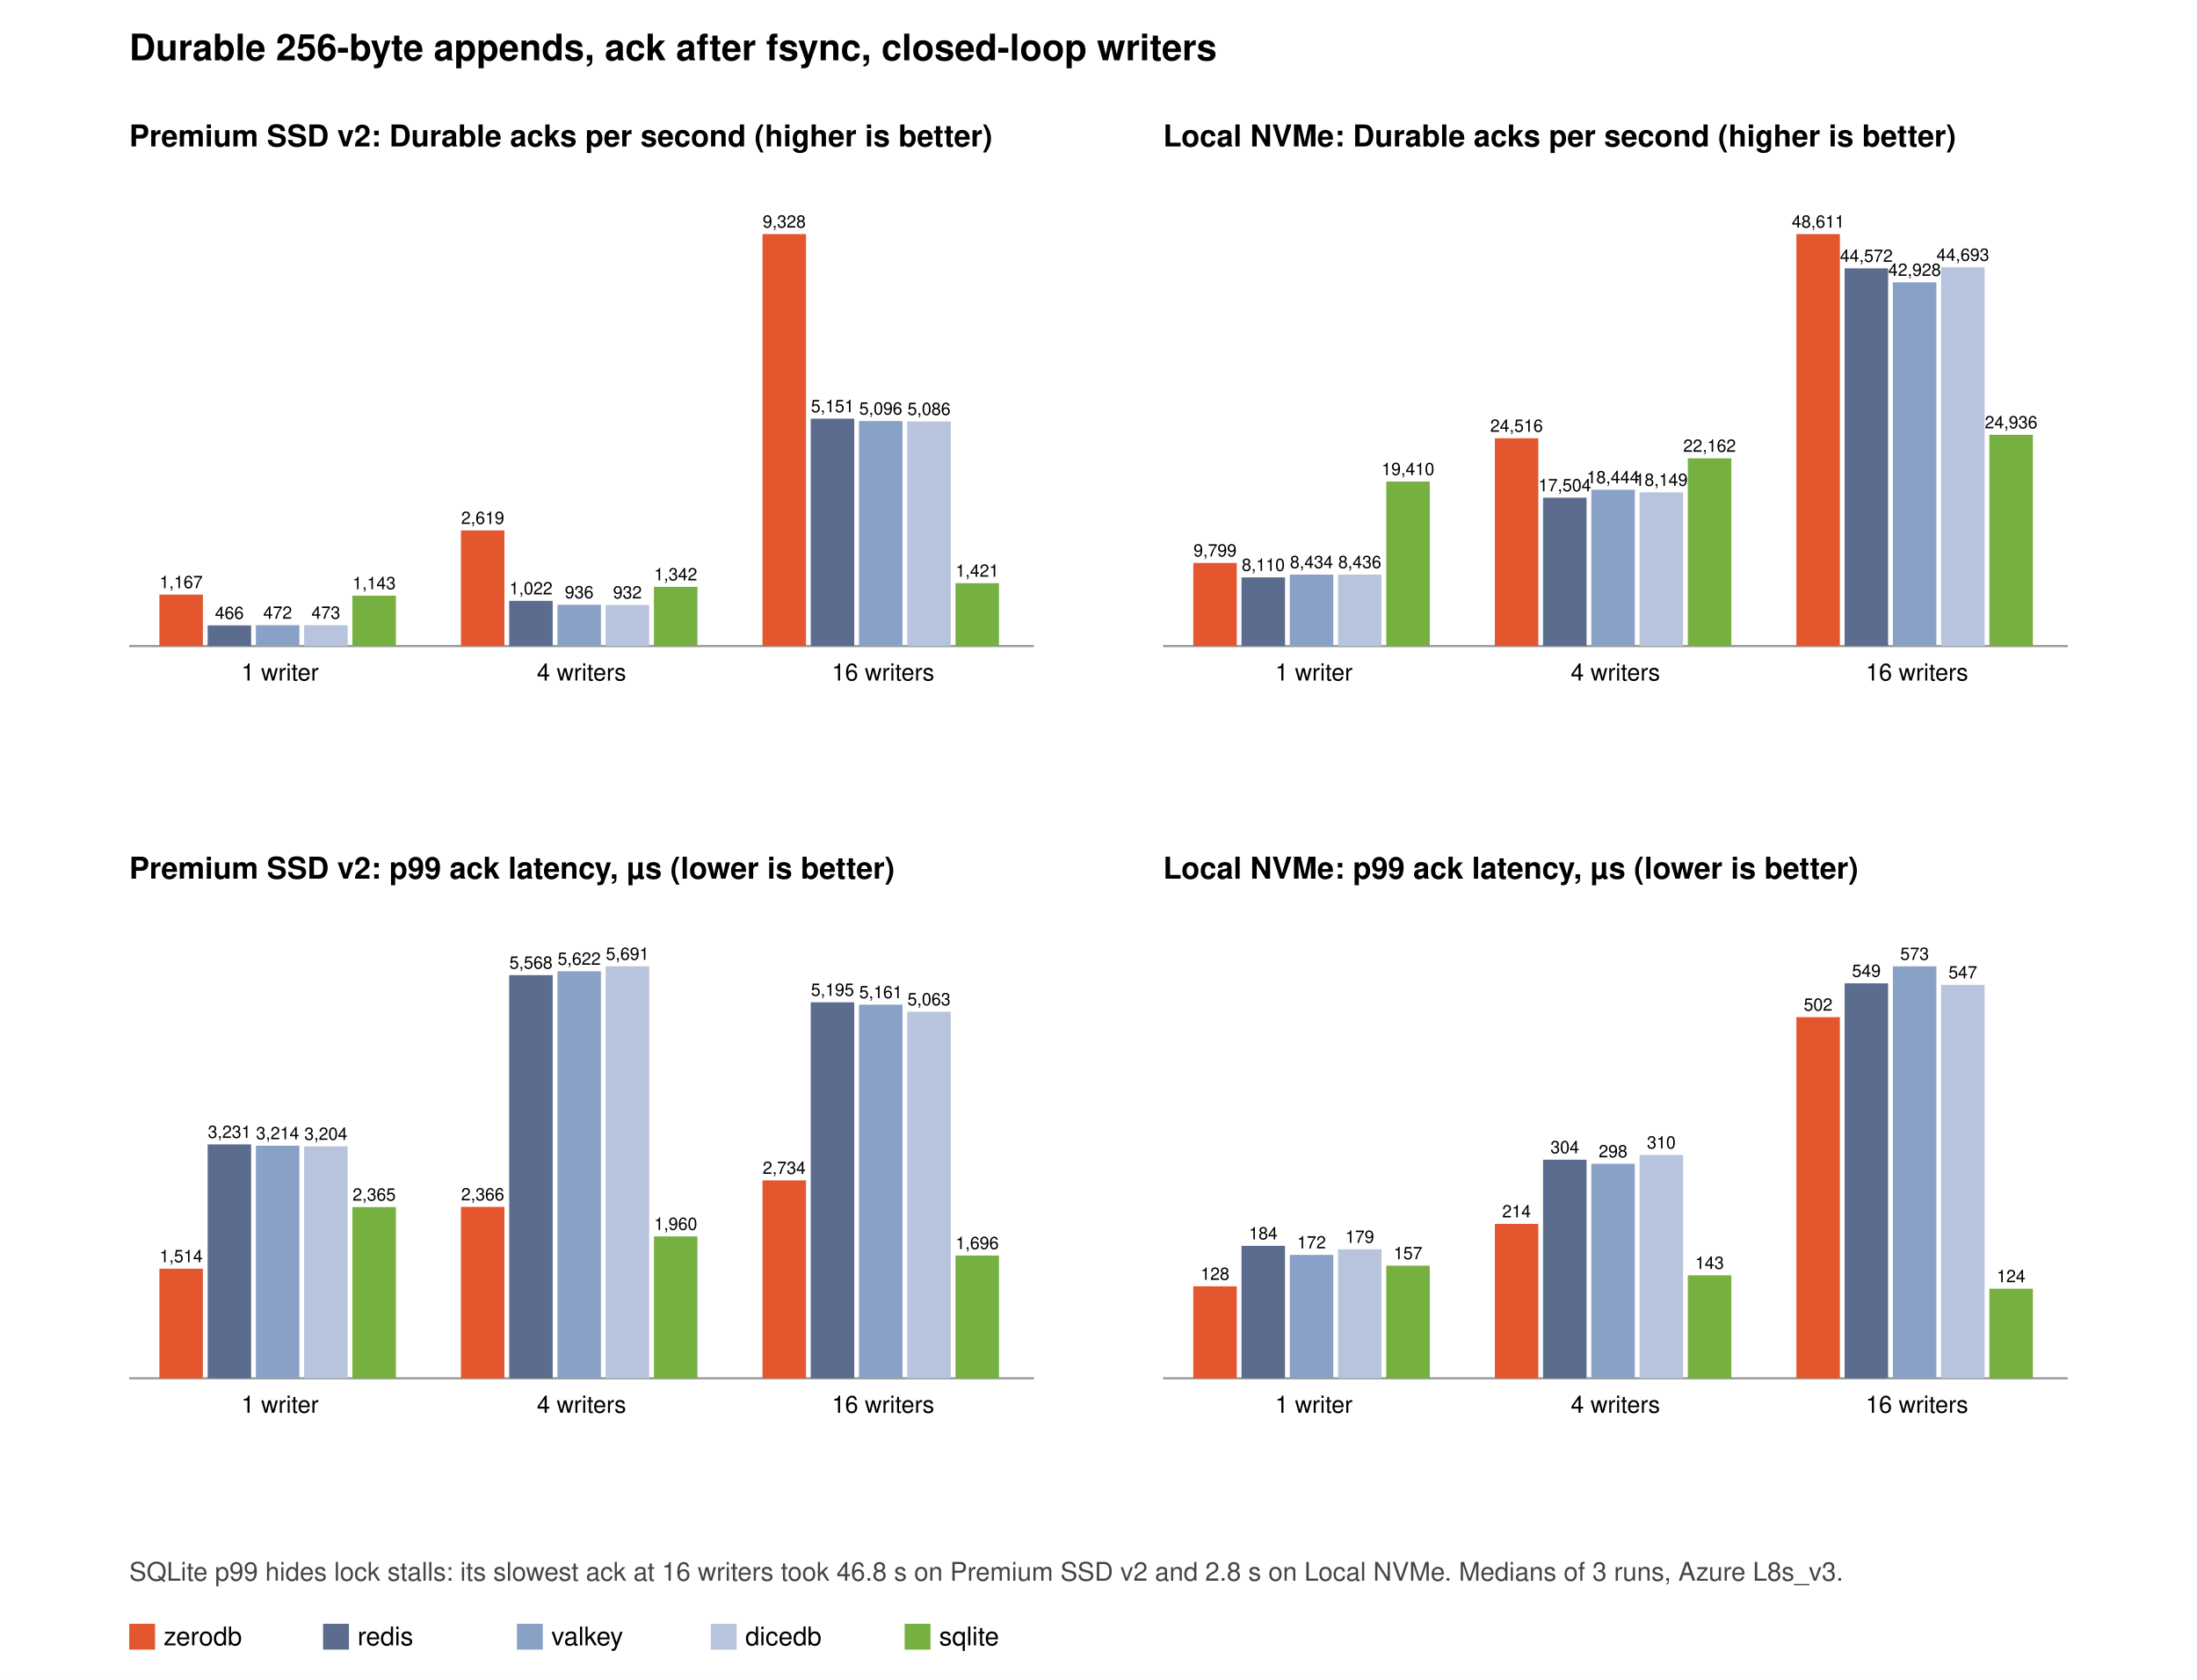
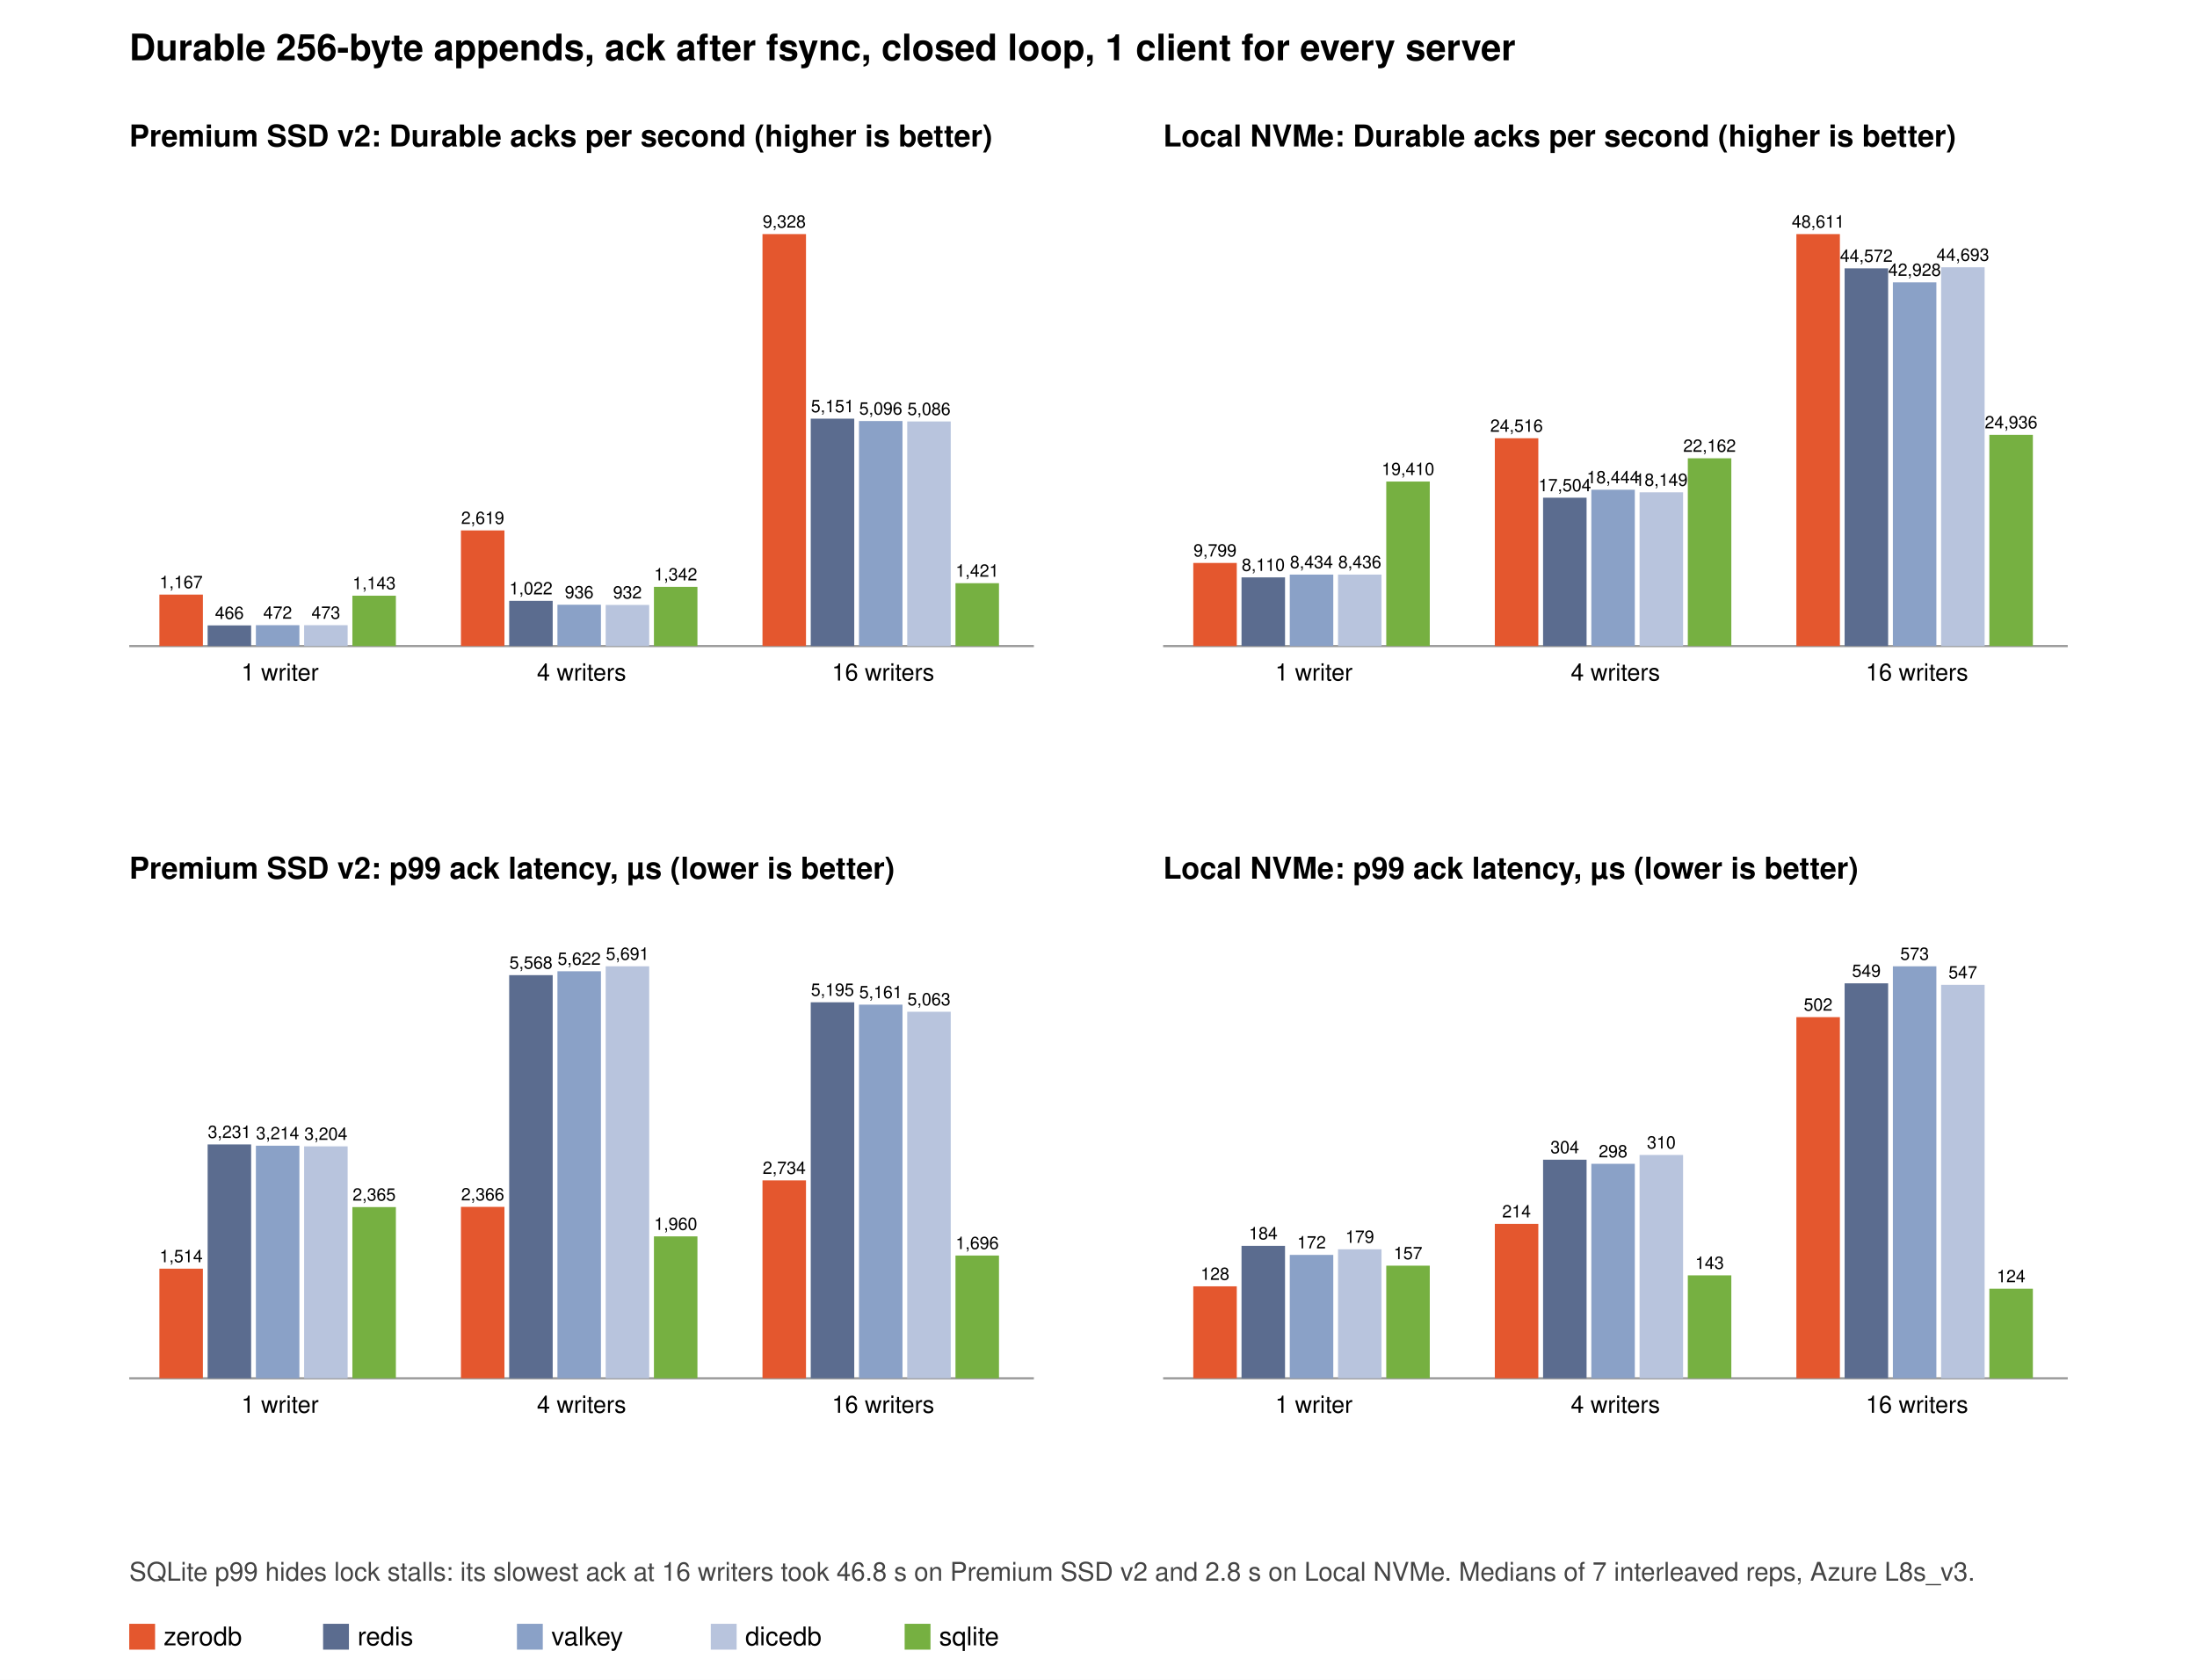
<svg xmlns="http://www.w3.org/2000/svg" width="1020" height="780" font-family="Helvetica, Arial, sans-serif">
  <rect width="1020" height="780" fill="white" />
-   <text x="60" y="28" font-size="17" font-weight="700">Durable 256-byte appends, ack after fsync, closed-loop writers</text>
+   <text x="60" y="28" font-size="17" font-weight="700">Durable 256-byte appends, ack after fsync, closed loop, 1 client for every server</text>
  <text x="60" y="68" font-size="14" font-weight="600">Premium SSD v2: Durable acks per second (higher is better)</text>
  <line x1="60" y1="300" x2="480" y2="300" stroke="#999" />
  <text x="130.0" y="316" font-size="11" text-anchor="middle">1 writer</text>
  <rect x="74.0" y="276.1" width="20.2" height="23.9" fill="#e4572e" />
  <text x="84.1" y="273.1" font-size="8" text-anchor="middle">1,167</text>
  <rect x="96.4" y="290.4" width="20.2" height="9.6" fill="#5b6c8f" />
  <text x="106.5" y="287.4" font-size="8" text-anchor="middle">466</text>
  <rect x="118.8" y="290.3" width="20.2" height="9.7" fill="#8aa1c7" />
  <text x="128.9" y="287.3" font-size="8" text-anchor="middle">472</text>
  <rect x="141.2" y="290.3" width="20.2" height="9.7" fill="#b8c4dd" />
  <text x="151.3" y="287.3" font-size="8" text-anchor="middle">473</text>
  <rect x="163.6" y="276.6" width="20.2" height="23.4" fill="#76b041" />
  <text x="173.7" y="273.6" font-size="8" text-anchor="middle">1,143</text>
  <text x="270.0" y="316" font-size="11" text-anchor="middle">4 writers</text>
  <rect x="214.0" y="246.3" width="20.2" height="53.7" fill="#e4572e" />
  <text x="224.1" y="243.3" font-size="8" text-anchor="middle">2,619</text>
  <rect x="236.4" y="279.0" width="20.2" height="21.0" fill="#5b6c8f" />
  <text x="246.5" y="276.0" font-size="8" text-anchor="middle">1,022</text>
  <rect x="258.8" y="280.8" width="20.2" height="19.2" fill="#8aa1c7" />
  <text x="268.9" y="277.8" font-size="8" text-anchor="middle">936</text>
  <rect x="281.2" y="280.9" width="20.2" height="19.1" fill="#b8c4dd" />
  <text x="291.3" y="277.9" font-size="8" text-anchor="middle">932</text>
  <rect x="303.6" y="272.5" width="20.2" height="27.5" fill="#76b041" />
  <text x="313.7" y="269.5" font-size="8" text-anchor="middle">1,342</text>
  <text x="410.0" y="316" font-size="11" text-anchor="middle">16 writers</text>
  <rect x="354.0" y="108.7" width="20.2" height="191.3" fill="#e4572e" />
  <text x="364.1" y="105.7" font-size="8" text-anchor="middle">9,328</text>
  <rect x="376.4" y="194.4" width="20.2" height="105.6" fill="#5b6c8f" />
  <text x="386.5" y="191.4" font-size="8" text-anchor="middle">5,151</text>
  <rect x="398.8" y="195.5" width="20.2" height="104.5" fill="#8aa1c7" />
  <text x="408.9" y="192.5" font-size="8" text-anchor="middle">5,096</text>
  <rect x="421.2" y="195.7" width="20.2" height="104.3" fill="#b8c4dd" />
  <text x="431.3" y="192.7" font-size="8" text-anchor="middle">5,086</text>
  <rect x="443.6" y="270.8" width="20.2" height="29.2" fill="#76b041" />
  <text x="453.7" y="267.8" font-size="8" text-anchor="middle">1,421</text>
  <text x="60" y="408" font-size="14" font-weight="600">Premium SSD v2: p99 ack latency, µs (lower is better)</text>
  <line x1="60" y1="640" x2="480" y2="640" stroke="#999" />
  <text x="130.0" y="656" font-size="11" text-anchor="middle">1 writer</text>
  <rect x="74.0" y="589.1" width="20.2" height="50.9" fill="#e4572e" />
  <text x="84.1" y="586.1" font-size="8" text-anchor="middle">1,514</text>
  <rect x="96.4" y="531.4" width="20.2" height="108.6" fill="#5b6c8f" />
  <text x="106.5" y="528.4" font-size="8" text-anchor="middle">3,231</text>
  <rect x="118.8" y="532.0" width="20.2" height="108.0" fill="#8aa1c7" />
  <text x="128.9" y="529.0" font-size="8" text-anchor="middle">3,214</text>
  <rect x="141.2" y="532.3" width="20.2" height="107.7" fill="#b8c4dd" />
  <text x="151.3" y="529.3" font-size="8" text-anchor="middle">3,204</text>
  <rect x="163.6" y="560.5" width="20.2" height="79.5" fill="#76b041" />
  <text x="173.7" y="557.5" font-size="8" text-anchor="middle">2,365</text>
  <text x="270.0" y="656" font-size="11" text-anchor="middle">4 writers</text>
  <rect x="214.0" y="560.4" width="20.2" height="79.6" fill="#e4572e" />
  <text x="224.1" y="557.4" font-size="8" text-anchor="middle">2,366</text>
  <rect x="236.4" y="452.8" width="20.2" height="187.2" fill="#5b6c8f" />
  <text x="246.5" y="449.8" font-size="8" text-anchor="middle">5,568</text>
  <rect x="258.8" y="451.0" width="20.2" height="189.0" fill="#8aa1c7" />
  <text x="268.9" y="448.0" font-size="8" text-anchor="middle">5,622</text>
  <rect x="281.2" y="448.7" width="20.2" height="191.3" fill="#b8c4dd" />
  <text x="291.3" y="445.7" font-size="8" text-anchor="middle">5,691</text>
  <rect x="303.6" y="574.1" width="20.2" height="65.9" fill="#76b041" />
  <text x="313.7" y="571.1" font-size="8" text-anchor="middle">1,960</text>
  <text x="410.0" y="656" font-size="11" text-anchor="middle">16 writers</text>
  <rect x="354.0" y="548.1" width="20.2" height="91.9" fill="#e4572e" />
  <text x="364.1" y="545.1" font-size="8" text-anchor="middle">2,734</text>
  <rect x="376.4" y="465.4" width="20.2" height="174.6" fill="#5b6c8f" />
  <text x="386.5" y="462.4" font-size="8" text-anchor="middle">5,195</text>
  <rect x="398.8" y="466.5" width="20.2" height="173.5" fill="#8aa1c7" />
  <text x="408.9" y="463.5" font-size="8" text-anchor="middle">5,161</text>
  <rect x="421.2" y="469.8" width="20.2" height="170.2" fill="#b8c4dd" />
  <text x="431.3" y="466.8" font-size="8" text-anchor="middle">5,063</text>
  <rect x="443.6" y="583.0" width="20.2" height="57.0" fill="#76b041" />
  <text x="453.7" y="580.0" font-size="8" text-anchor="middle">1,696</text>
  <text x="540" y="68" font-size="14" font-weight="600">Local NVMe: Durable acks per second (higher is better)</text>
  <line x1="540" y1="300" x2="960" y2="300" stroke="#999" />
  <text x="610.0" y="316" font-size="11" text-anchor="middle">1 writer</text>
  <rect x="554.0" y="261.4" width="20.2" height="38.6" fill="#e4572e" />
  <text x="564.1" y="258.4" font-size="8" text-anchor="middle">9,799</text>
  <rect x="576.4" y="268.1" width="20.2" height="31.9" fill="#5b6c8f" />
  <text x="586.5" y="265.1" font-size="8" text-anchor="middle">8,110</text>
  <rect x="598.8" y="266.8" width="20.2" height="33.2" fill="#8aa1c7" />
  <text x="608.9" y="263.8" font-size="8" text-anchor="middle">8,434</text>
  <rect x="621.2" y="266.8" width="20.2" height="33.2" fill="#b8c4dd" />
  <text x="631.3" y="263.8" font-size="8" text-anchor="middle">8,436</text>
  <rect x="643.6" y="223.6" width="20.2" height="76.4" fill="#76b041" />
  <text x="653.7" y="220.6" font-size="8" text-anchor="middle">19,410</text>
  <text x="750.0" y="316" font-size="11" text-anchor="middle">4 writers</text>
  <rect x="694.0" y="203.5" width="20.2" height="96.5" fill="#e4572e" />
  <text x="704.1" y="200.5" font-size="8" text-anchor="middle">24,516</text>
  <rect x="716.4" y="231.1" width="20.2" height="68.9" fill="#5b6c8f" />
  <text x="726.5" y="228.1" font-size="8" text-anchor="middle">17,504</text>
  <rect x="738.8" y="227.4" width="20.2" height="72.6" fill="#8aa1c7" />
  <text x="748.9" y="224.4" font-size="8" text-anchor="middle">18,444</text>
  <rect x="761.2" y="228.6" width="20.2" height="71.4" fill="#b8c4dd" />
  <text x="771.3" y="225.6" font-size="8" text-anchor="middle">18,149</text>
  <rect x="783.6" y="212.8" width="20.2" height="87.2" fill="#76b041" />
  <text x="793.7" y="209.8" font-size="8" text-anchor="middle">22,162</text>
  <text x="890.0" y="316" font-size="11" text-anchor="middle">16 writers</text>
  <rect x="834.0" y="108.7" width="20.2" height="191.3" fill="#e4572e" />
  <text x="844.1" y="105.7" font-size="8" text-anchor="middle">48,611</text>
  <rect x="856.4" y="124.6" width="20.2" height="175.4" fill="#5b6c8f" />
  <text x="866.5" y="121.6" font-size="8" text-anchor="middle">44,572</text>
  <rect x="878.8" y="131.1" width="20.2" height="168.9" fill="#8aa1c7" />
  <text x="888.9" y="128.1" font-size="8" text-anchor="middle">42,928</text>
  <rect x="901.2" y="124.1" width="20.2" height="175.9" fill="#b8c4dd" />
  <text x="911.3" y="121.1" font-size="8" text-anchor="middle">44,693</text>
  <rect x="923.6" y="201.9" width="20.2" height="98.1" fill="#76b041" />
  <text x="933.7" y="198.9" font-size="8" text-anchor="middle">24,936</text>
  <text x="540" y="408" font-size="14" font-weight="600">Local NVMe: p99 ack latency, µs (lower is better)</text>
  <line x1="540" y1="640" x2="960" y2="640" stroke="#999" />
  <text x="610.0" y="656" font-size="11" text-anchor="middle">1 writer</text>
  <rect x="554.0" y="597.3" width="20.2" height="42.7" fill="#e4572e" />
  <text x="564.1" y="594.3" font-size="8" text-anchor="middle">128</text>
  <rect x="576.4" y="578.5" width="20.2" height="61.5" fill="#5b6c8f" />
  <text x="586.5" y="575.5" font-size="8" text-anchor="middle">184</text>
  <rect x="598.8" y="582.7" width="20.2" height="57.3" fill="#8aa1c7" />
  <text x="608.9" y="579.7" font-size="8" text-anchor="middle">172</text>
  <rect x="621.2" y="580.1" width="20.2" height="59.9" fill="#b8c4dd" />
  <text x="631.3" y="577.1" font-size="8" text-anchor="middle">179</text>
  <rect x="643.6" y="587.7" width="20.2" height="52.3" fill="#76b041" />
  <text x="653.7" y="584.7" font-size="8" text-anchor="middle">157</text>
  <text x="750.0" y="656" font-size="11" text-anchor="middle">4 writers</text>
  <rect x="694.0" y="568.3" width="20.2" height="71.7" fill="#e4572e" />
  <text x="704.1" y="565.3" font-size="8" text-anchor="middle">214</text>
  <rect x="716.4" y="538.5" width="20.2" height="101.5" fill="#5b6c8f" />
  <text x="726.5" y="535.5" font-size="8" text-anchor="middle">304</text>
  <rect x="738.8" y="540.4" width="20.2" height="99.6" fill="#8aa1c7" />
  <text x="748.9" y="537.4" font-size="8" text-anchor="middle">298</text>
  <rect x="761.2" y="536.3" width="20.2" height="103.7" fill="#b8c4dd" />
  <text x="771.3" y="533.3" font-size="8" text-anchor="middle">310</text>
  <rect x="783.6" y="592.2" width="20.2" height="47.8" fill="#76b041" />
  <text x="793.7" y="589.2" font-size="8" text-anchor="middle">143</text>
  <text x="890.0" y="656" font-size="11" text-anchor="middle">16 writers</text>
  <rect x="834.0" y="472.3" width="20.2" height="167.7" fill="#e4572e" />
  <text x="844.1" y="469.3" font-size="8" text-anchor="middle">502</text>
  <rect x="856.4" y="456.6" width="20.2" height="183.4" fill="#5b6c8f" />
  <text x="866.5" y="453.6" font-size="8" text-anchor="middle">549</text>
  <rect x="878.8" y="448.7" width="20.2" height="191.3" fill="#8aa1c7" />
  <text x="888.9" y="445.7" font-size="8" text-anchor="middle">573</text>
  <rect x="901.2" y="457.3" width="20.2" height="182.7" fill="#b8c4dd" />
  <text x="911.3" y="454.3" font-size="8" text-anchor="middle">547</text>
  <rect x="923.6" y="598.4" width="20.2" height="41.6" fill="#76b041" />
  <text x="933.7" y="595.4" font-size="8" text-anchor="middle">124</text>
-   <text x="60" y="734" font-size="12" fill="#444">SQLite p99 hides lock stalls: its slowest ack at 16 writers took 46.8 s on Premium SSD v2 and 2.8 s on Local NVMe. Medians of 3 runs, Azure L8s_v3.</text>
+   <text x="60" y="734" font-size="12" fill="#444">SQLite p99 hides lock stalls: its slowest ack at 16 writers took 46.8 s on Premium SSD v2 and 2.8 s on Local NVMe. Medians of 7 interleaved reps, Azure L8s_v3.</text>
  <rect x="60" y="754" width="12" height="12" fill="#e4572e" />
  <text x="76" y="764" font-size="12">zerodb</text>
  <rect x="150" y="754" width="12" height="12" fill="#5b6c8f" />
  <text x="166" y="764" font-size="12">redis</text>
  <rect x="240" y="754" width="12" height="12" fill="#8aa1c7" />
  <text x="256" y="764" font-size="12">valkey</text>
  <rect x="330" y="754" width="12" height="12" fill="#b8c4dd" />
  <text x="346" y="764" font-size="12">dicedb</text>
  <rect x="420" y="754" width="12" height="12" fill="#76b041" />
  <text x="436" y="764" font-size="12">sqlite</text>
</svg>
